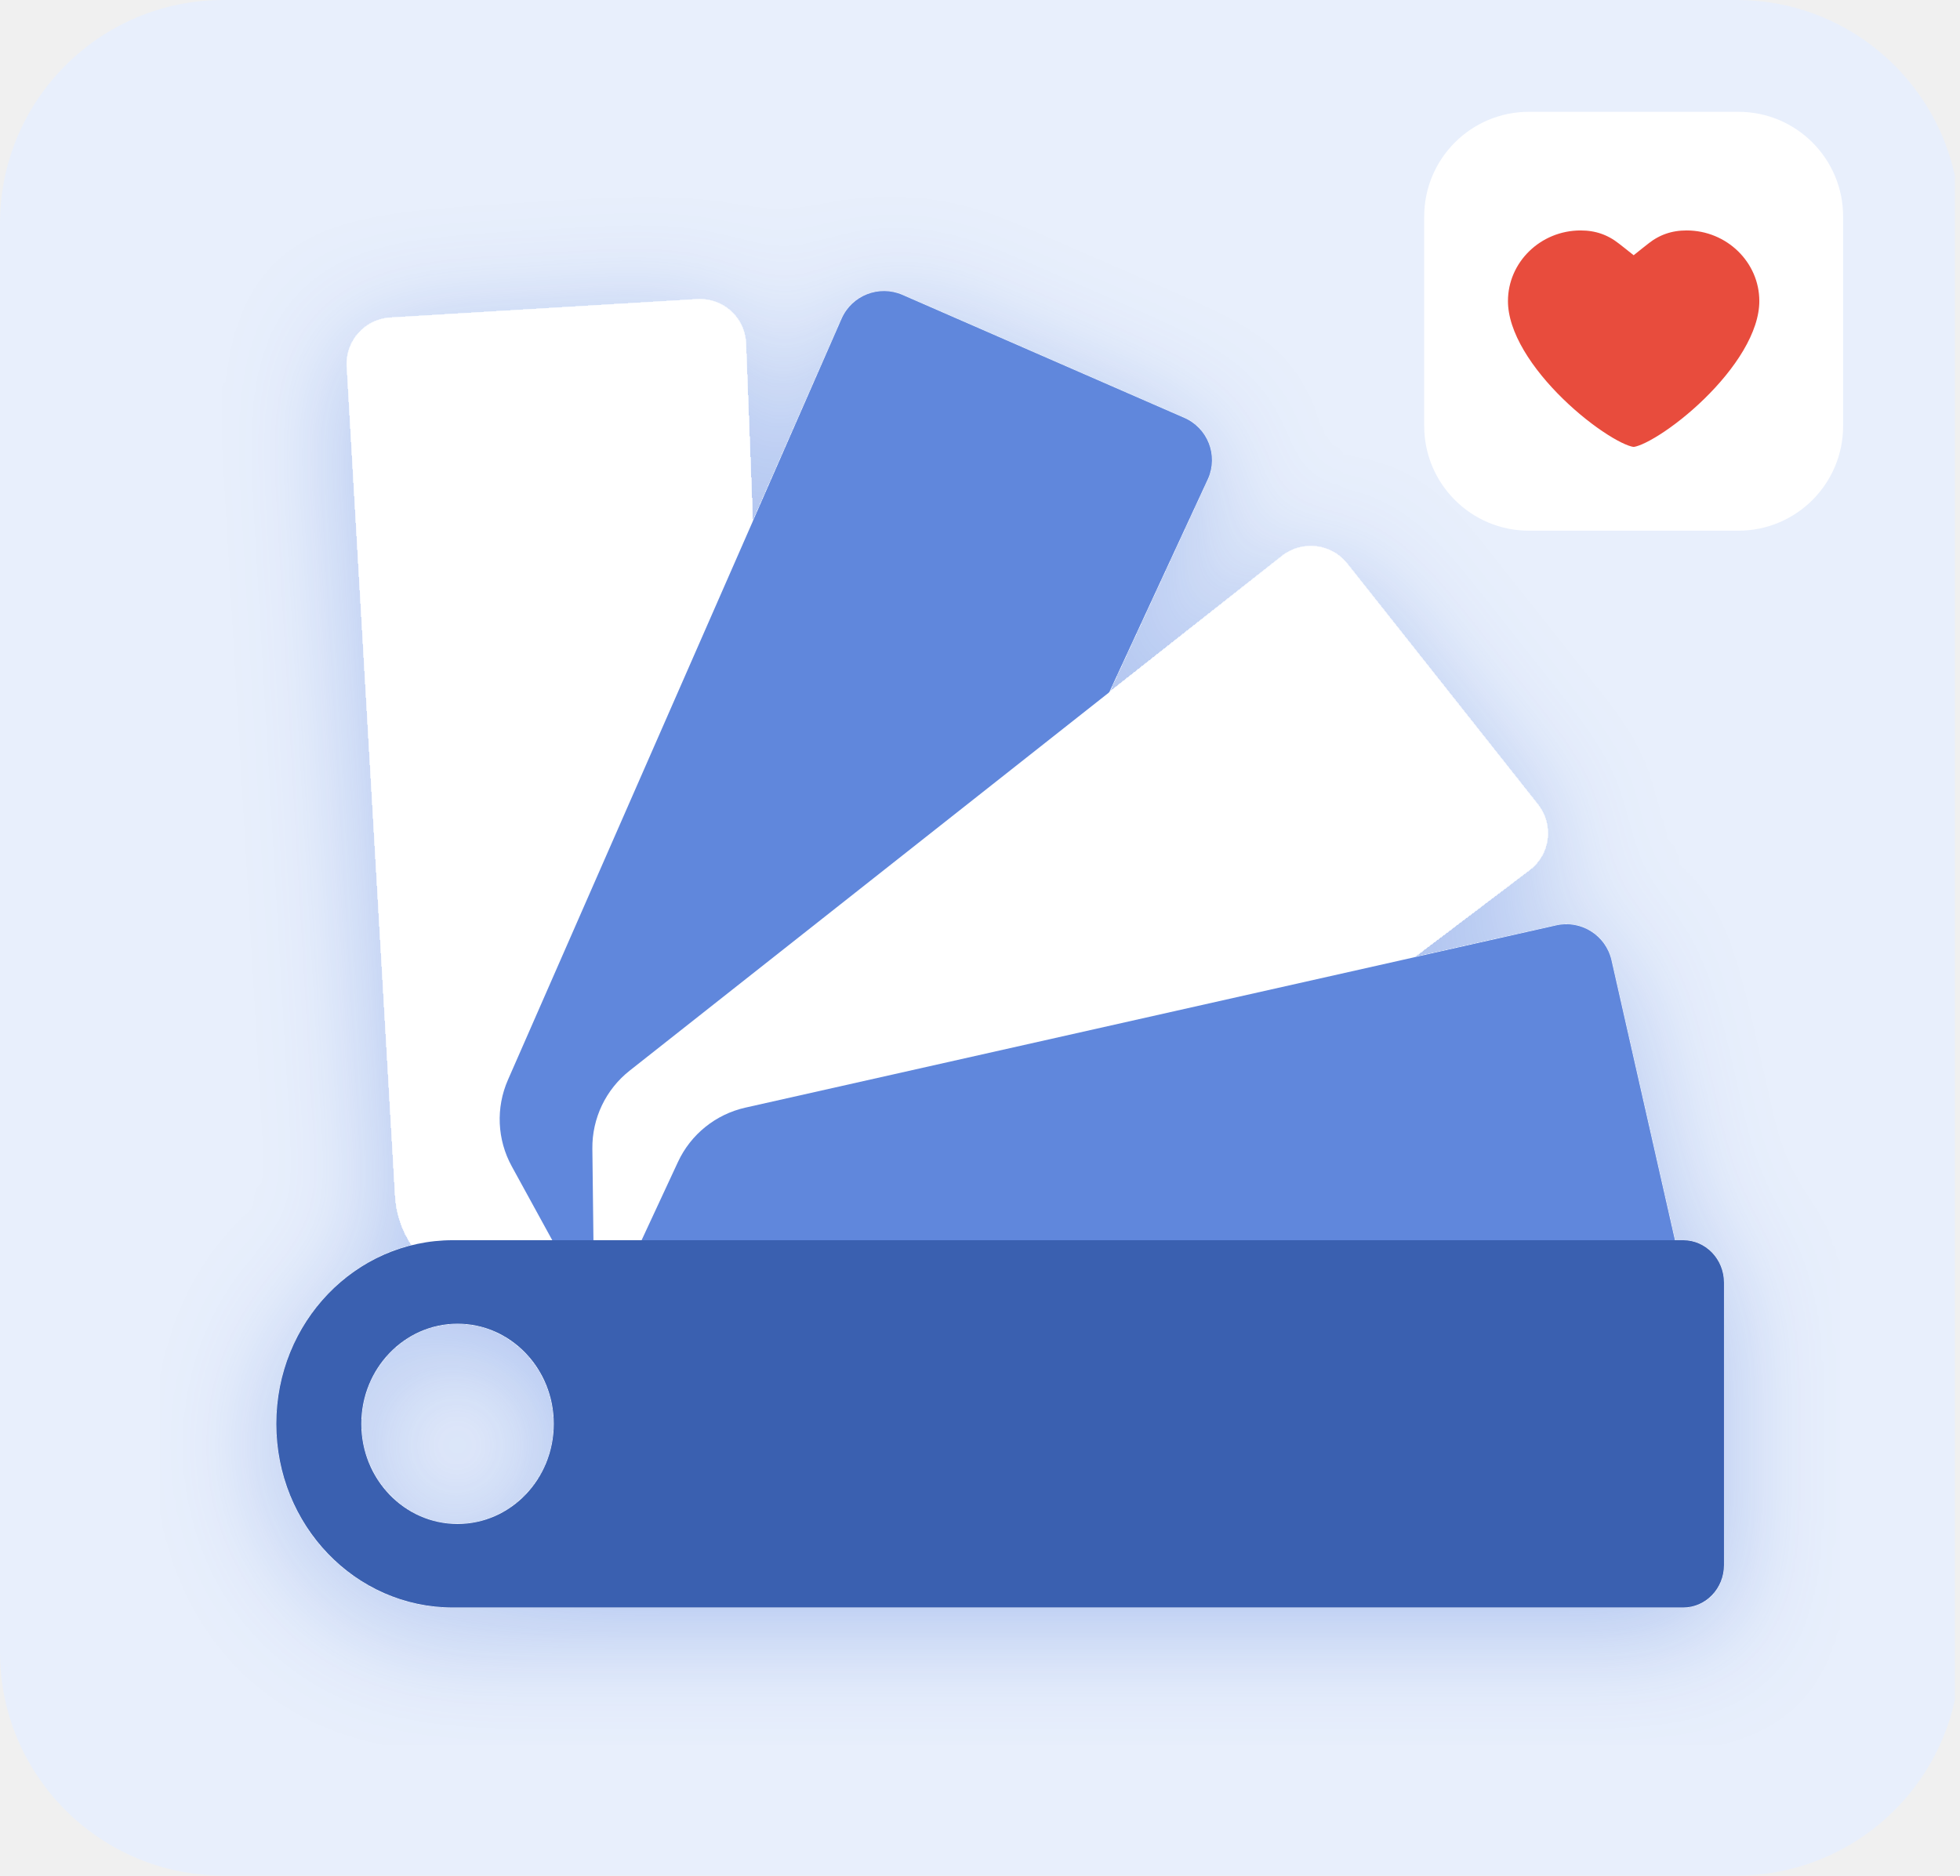
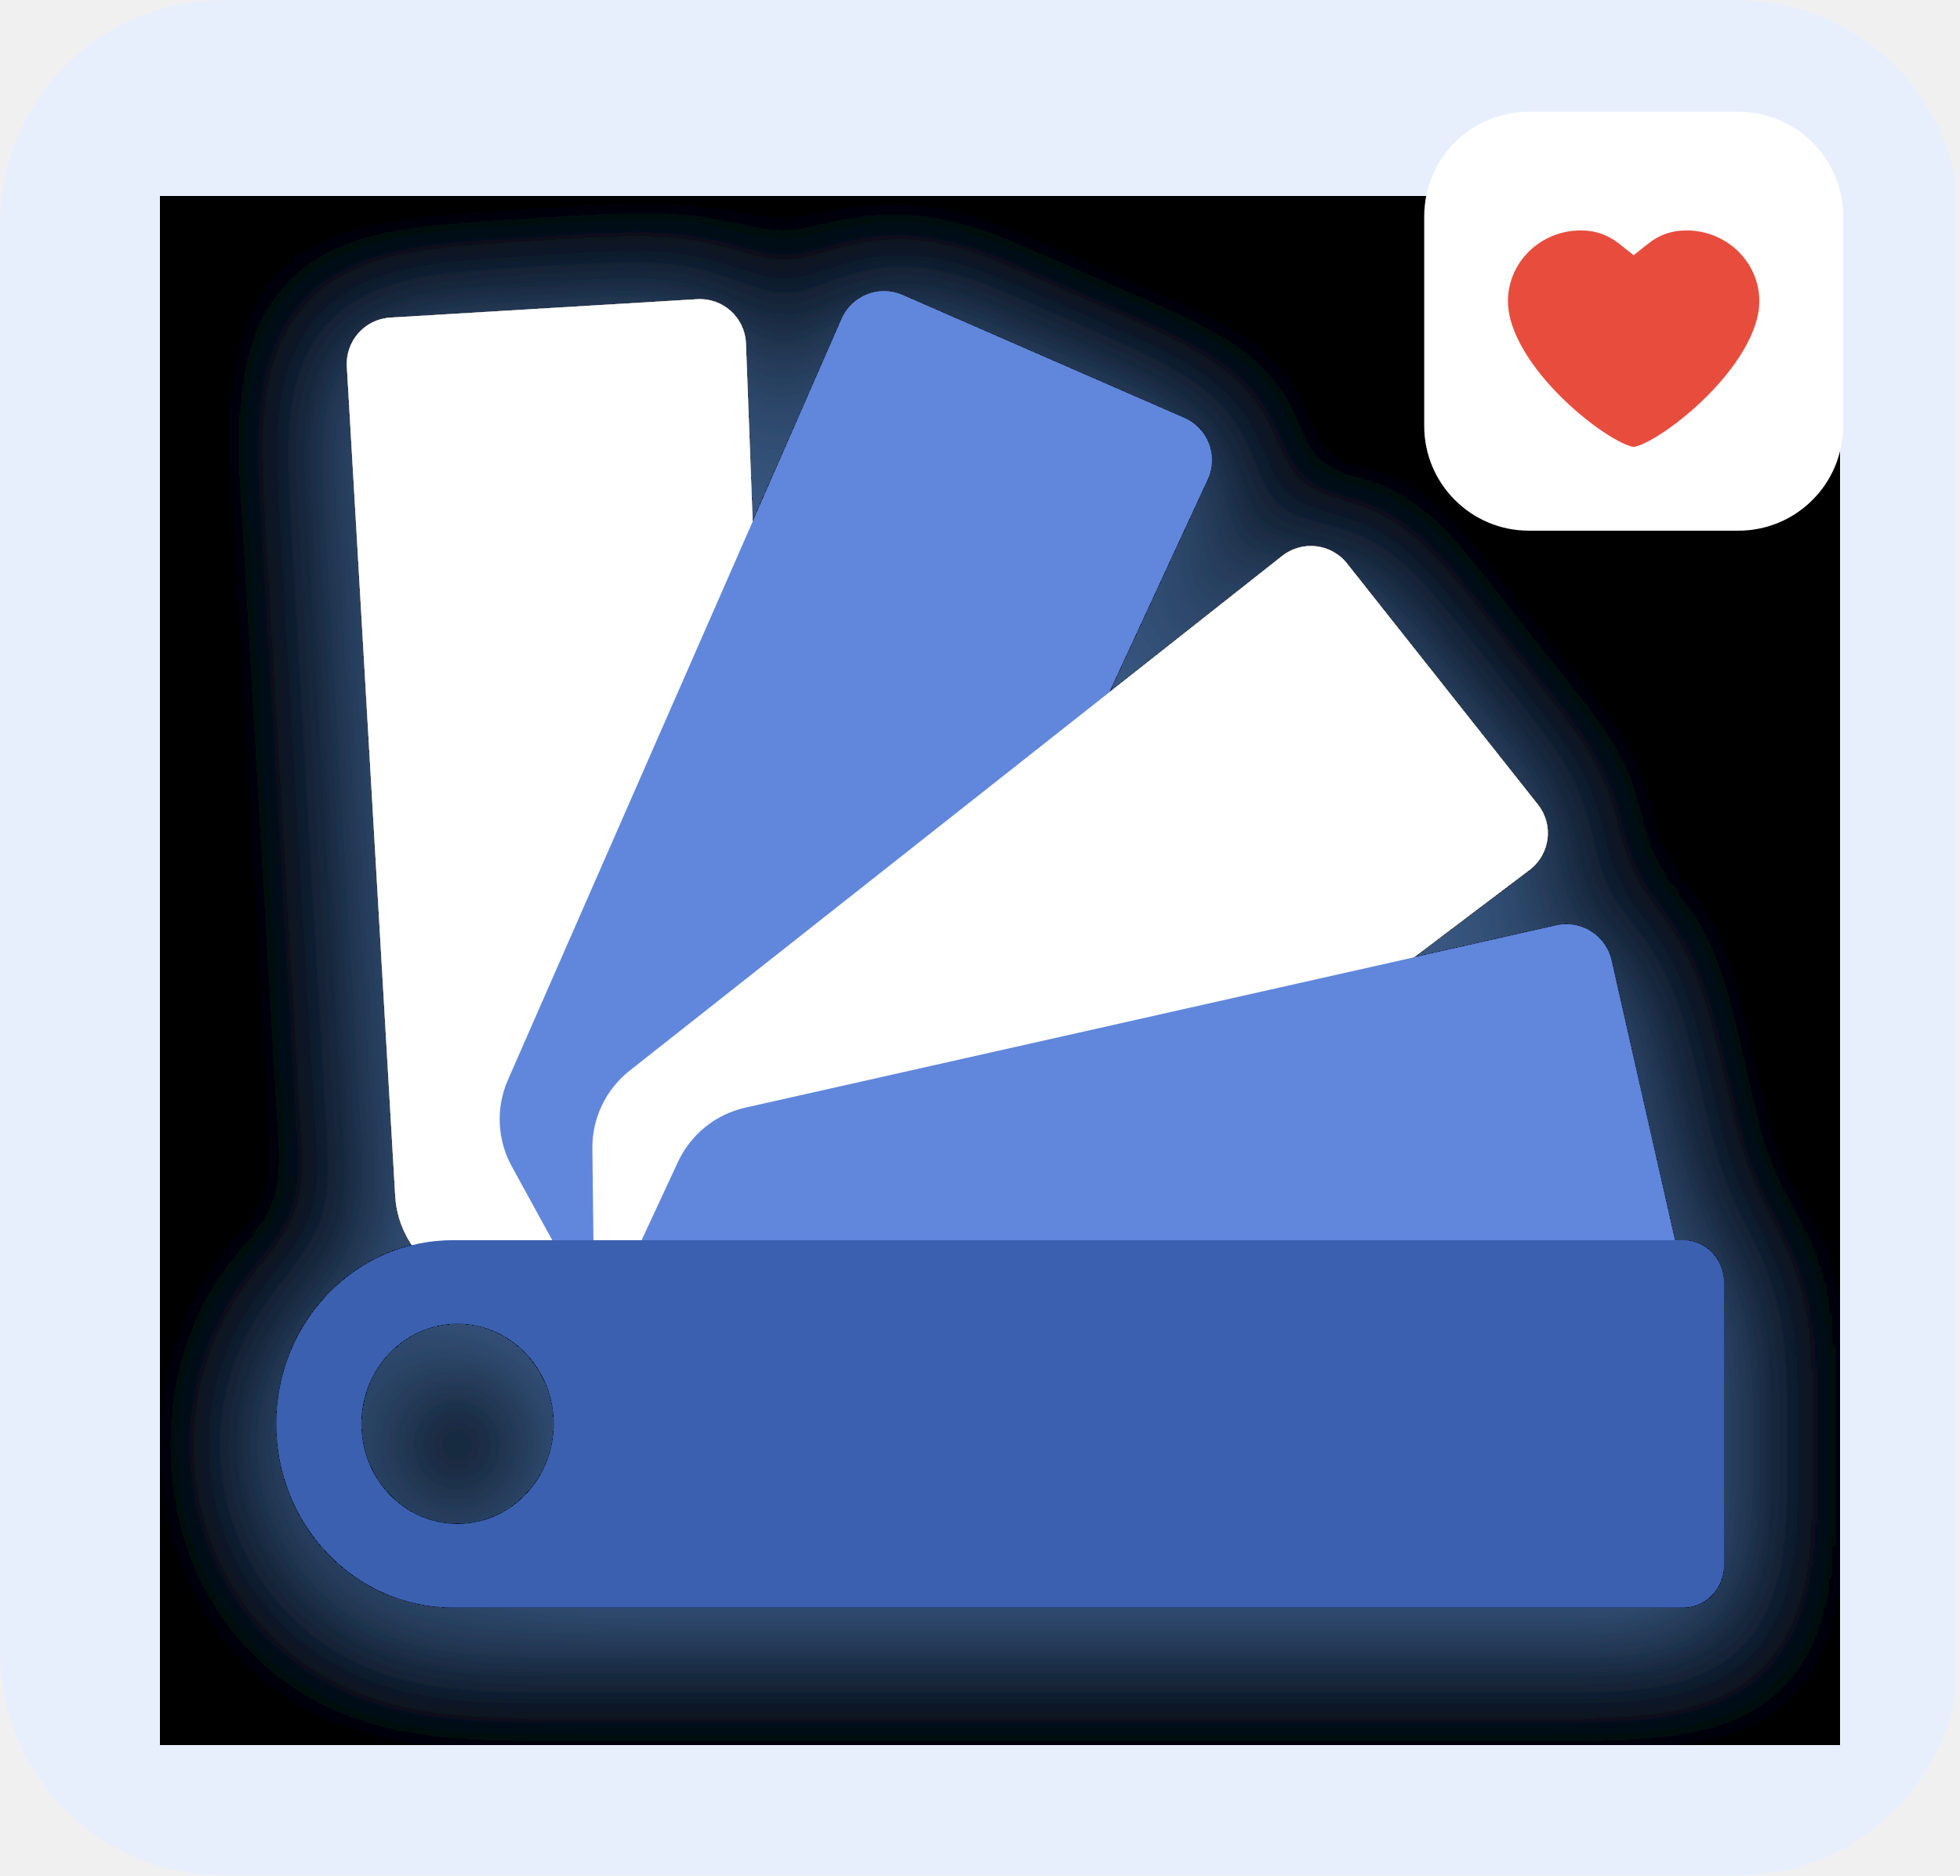
<svg xmlns="http://www.w3.org/2000/svg" width="93" height="89" viewBox="0 0 93 89" fill="none">
  <g clip-path="url(#clip0_2268_5263)">
    <g clip-path="url(#clip1_2268_5263)">
      <rect width="92.757" height="92.757" fill="#E8EFFC" />
      <g filter="url(#filter0_d_2268_5263)">
        <path d="M33.08 14.197L18.515 15.071C17.308 15.143 16.386 16.182 16.456 17.39L18.751 56.756C18.835 58.198 19.583 59.518 20.775 60.33L27.559 64.951C28.361 65.498 29.455 65.289 30.002 64.486L36.013 56.521C36.593 55.67 36.876 54.65 36.815 53.623L35.394 16.253C35.324 15.045 34.288 14.124 33.08 14.197Z" fill="white" />
        <path d="M56.194 19.828L42.821 13.993C41.712 13.51 40.419 14.016 39.933 15.124L24.102 51.24C23.521 52.563 23.588 54.078 24.282 55.343L28.227 62.541C28.694 63.392 29.763 63.703 30.616 63.236L39.587 58.87C40.491 58.374 41.206 57.594 41.619 56.651L57.322 22.711C57.808 21.603 57.303 20.312 56.194 19.828Z" fill="#6087DC" />
        <path d="M72.974 38.178L63.917 26.738C63.166 25.79 61.786 25.629 60.837 26.378L29.878 50.803C28.744 51.697 28.09 53.066 28.107 54.509L28.204 62.716C28.215 63.687 29.012 64.464 29.985 64.453L39.956 64.82C40.986 64.808 41.983 64.455 42.791 63.817L72.613 41.252C73.563 40.503 73.725 39.126 72.974 38.178Z" fill="white" />
        <path d="M79.688 59.795L76.463 45.565C76.195 44.385 75.021 43.644 73.841 43.91L35.368 52.559C33.959 52.876 32.777 53.827 32.169 55.136L28.71 62.579C28.301 63.459 28.684 64.505 29.566 64.915L38.399 69.554C39.333 69.988 40.385 70.102 41.39 69.876L78.034 62.412C79.214 62.147 79.955 60.975 79.688 59.795Z" fill="#6087DC" />
        <path d="M81.801 74.266V60.862C81.801 59.751 80.935 58.85 79.867 58.85L21.486 58.85C16.86 58.85 13.111 62.751 13.111 67.564C13.111 72.377 16.861 76.278 21.486 76.278L79.867 76.278C80.935 76.278 81.801 75.378 81.801 74.266ZM17.143 67.564C17.143 64.94 19.188 62.812 21.71 62.812C24.232 62.812 26.277 64.94 26.277 67.564C26.277 70.189 24.232 72.316 21.71 72.316C19.188 72.316 17.143 70.189 17.143 67.564Z" fill="#3A60B0" />
      </g>
    </g>
    <rect x="67.577" y="5.305" width="19.877" height="19.877" rx="4.969" fill="white" />
    <path d="M80.027 10.604C82.119 10.604 83.809 12.264 83.809 14.287C83.809 15.091 83.506 15.948 83.006 16.795C82.507 17.64 81.824 18.455 81.094 19.167C80.364 19.879 79.594 20.48 78.932 20.901C78.6 21.112 78.3 21.275 78.049 21.384C77.789 21.496 77.612 21.537 77.515 21.537C77.418 21.537 77.24 21.496 76.98 21.384C76.728 21.275 76.428 21.112 76.097 20.901C75.434 20.48 74.665 19.879 73.935 19.167C73.204 18.455 72.521 17.64 72.022 16.795C71.522 15.948 71.22 15.091 71.22 14.287C71.22 12.264 72.909 10.604 75.001 10.604C75.77 10.604 76.427 10.83 77.02 11.298L77.31 11.525L77.515 11.688L77.719 11.525L78.008 11.298L78.007 11.297C78.601 10.829 79.255 10.604 80.027 10.604Z" fill="#E84C3D" stroke="white" stroke-width="0.662" />
  </g>
  <defs>
-     <filter id="filter0_d_2268_5263" x="7.611" y="9.33" width="79.689" height="73.466" filterUnits="userSpaceOnUse" color-interpolation-filters="sRGB">
-       <feFlood flood-opacity="0" result="BackgroundImageFix" />
+     <filter id="filter0_d_2268_5263" x="7.611" y="9.33" width="79.689" height="73.466" filterUnits="userSpaceOnUse" colorInterpolationFilters="sRGB">
+       <feFlood floodOpacity="0" result="BackgroundImageFix" />
      <feColorMatrix in="SourceAlpha" type="matrix" values="0 0 0 0 0 0 0 0 0 0 0 0 0 0 0 0 0 0 127 0" result="hardAlpha" />
      <feOffset dy="1.018" />
      <feGaussianBlur stdDeviation="2.75" />
      <feComposite in2="hardAlpha" operator="out" />
      <feColorMatrix type="matrix" values="0 0 0 0 0.148 0 0 0 0 0.359 0 0 0 0 0.82 0 0 0 0.3 0" />
      <feBlend mode="normal" in2="BackgroundImageFix" result="effect1_dropShadow_2268_5263" />
      <feBlend mode="normal" in="SourceGraphic" in2="effect1_dropShadow_2268_5263" result="shape" />
    </filter>
    <clipPath id="clip0_2268_5263">
      <rect width="93" height="89" rx="10.601" fill="white" />
    </clipPath>
    <clipPath id="clip1_2268_5263">
      <rect width="92.757" height="92.757" fill="white" />
    </clipPath>
  </defs>
</svg>
